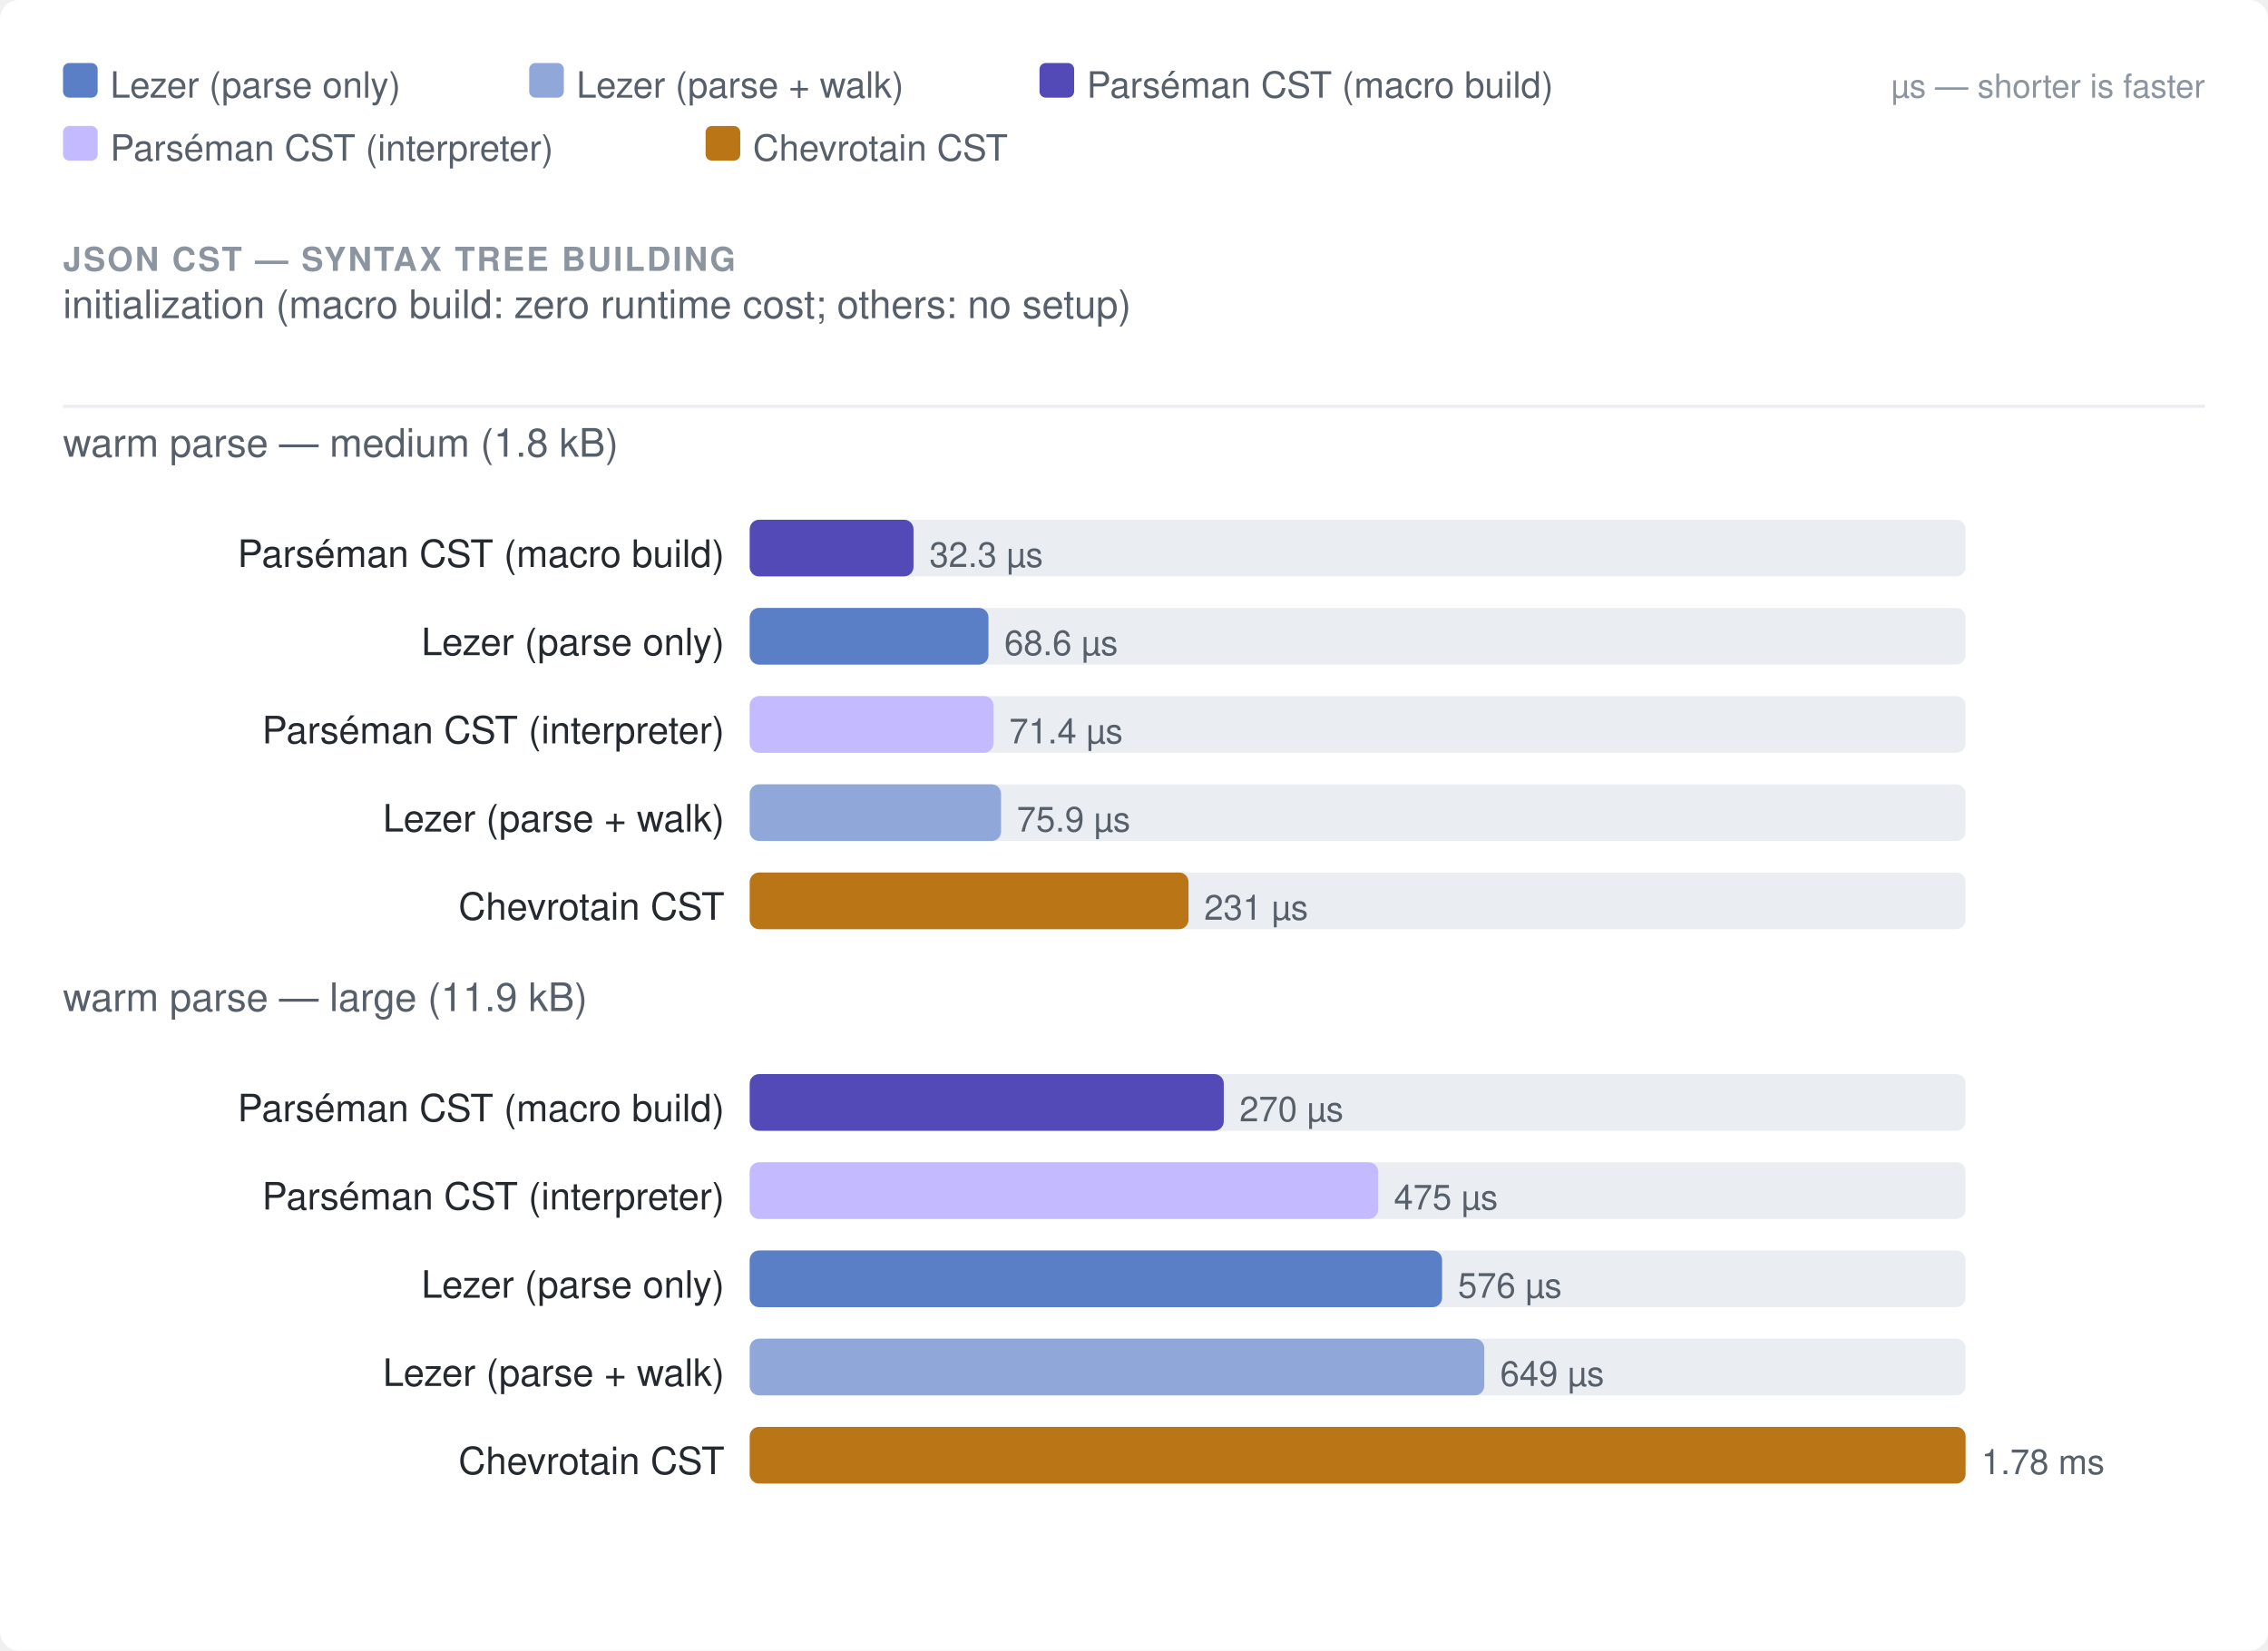
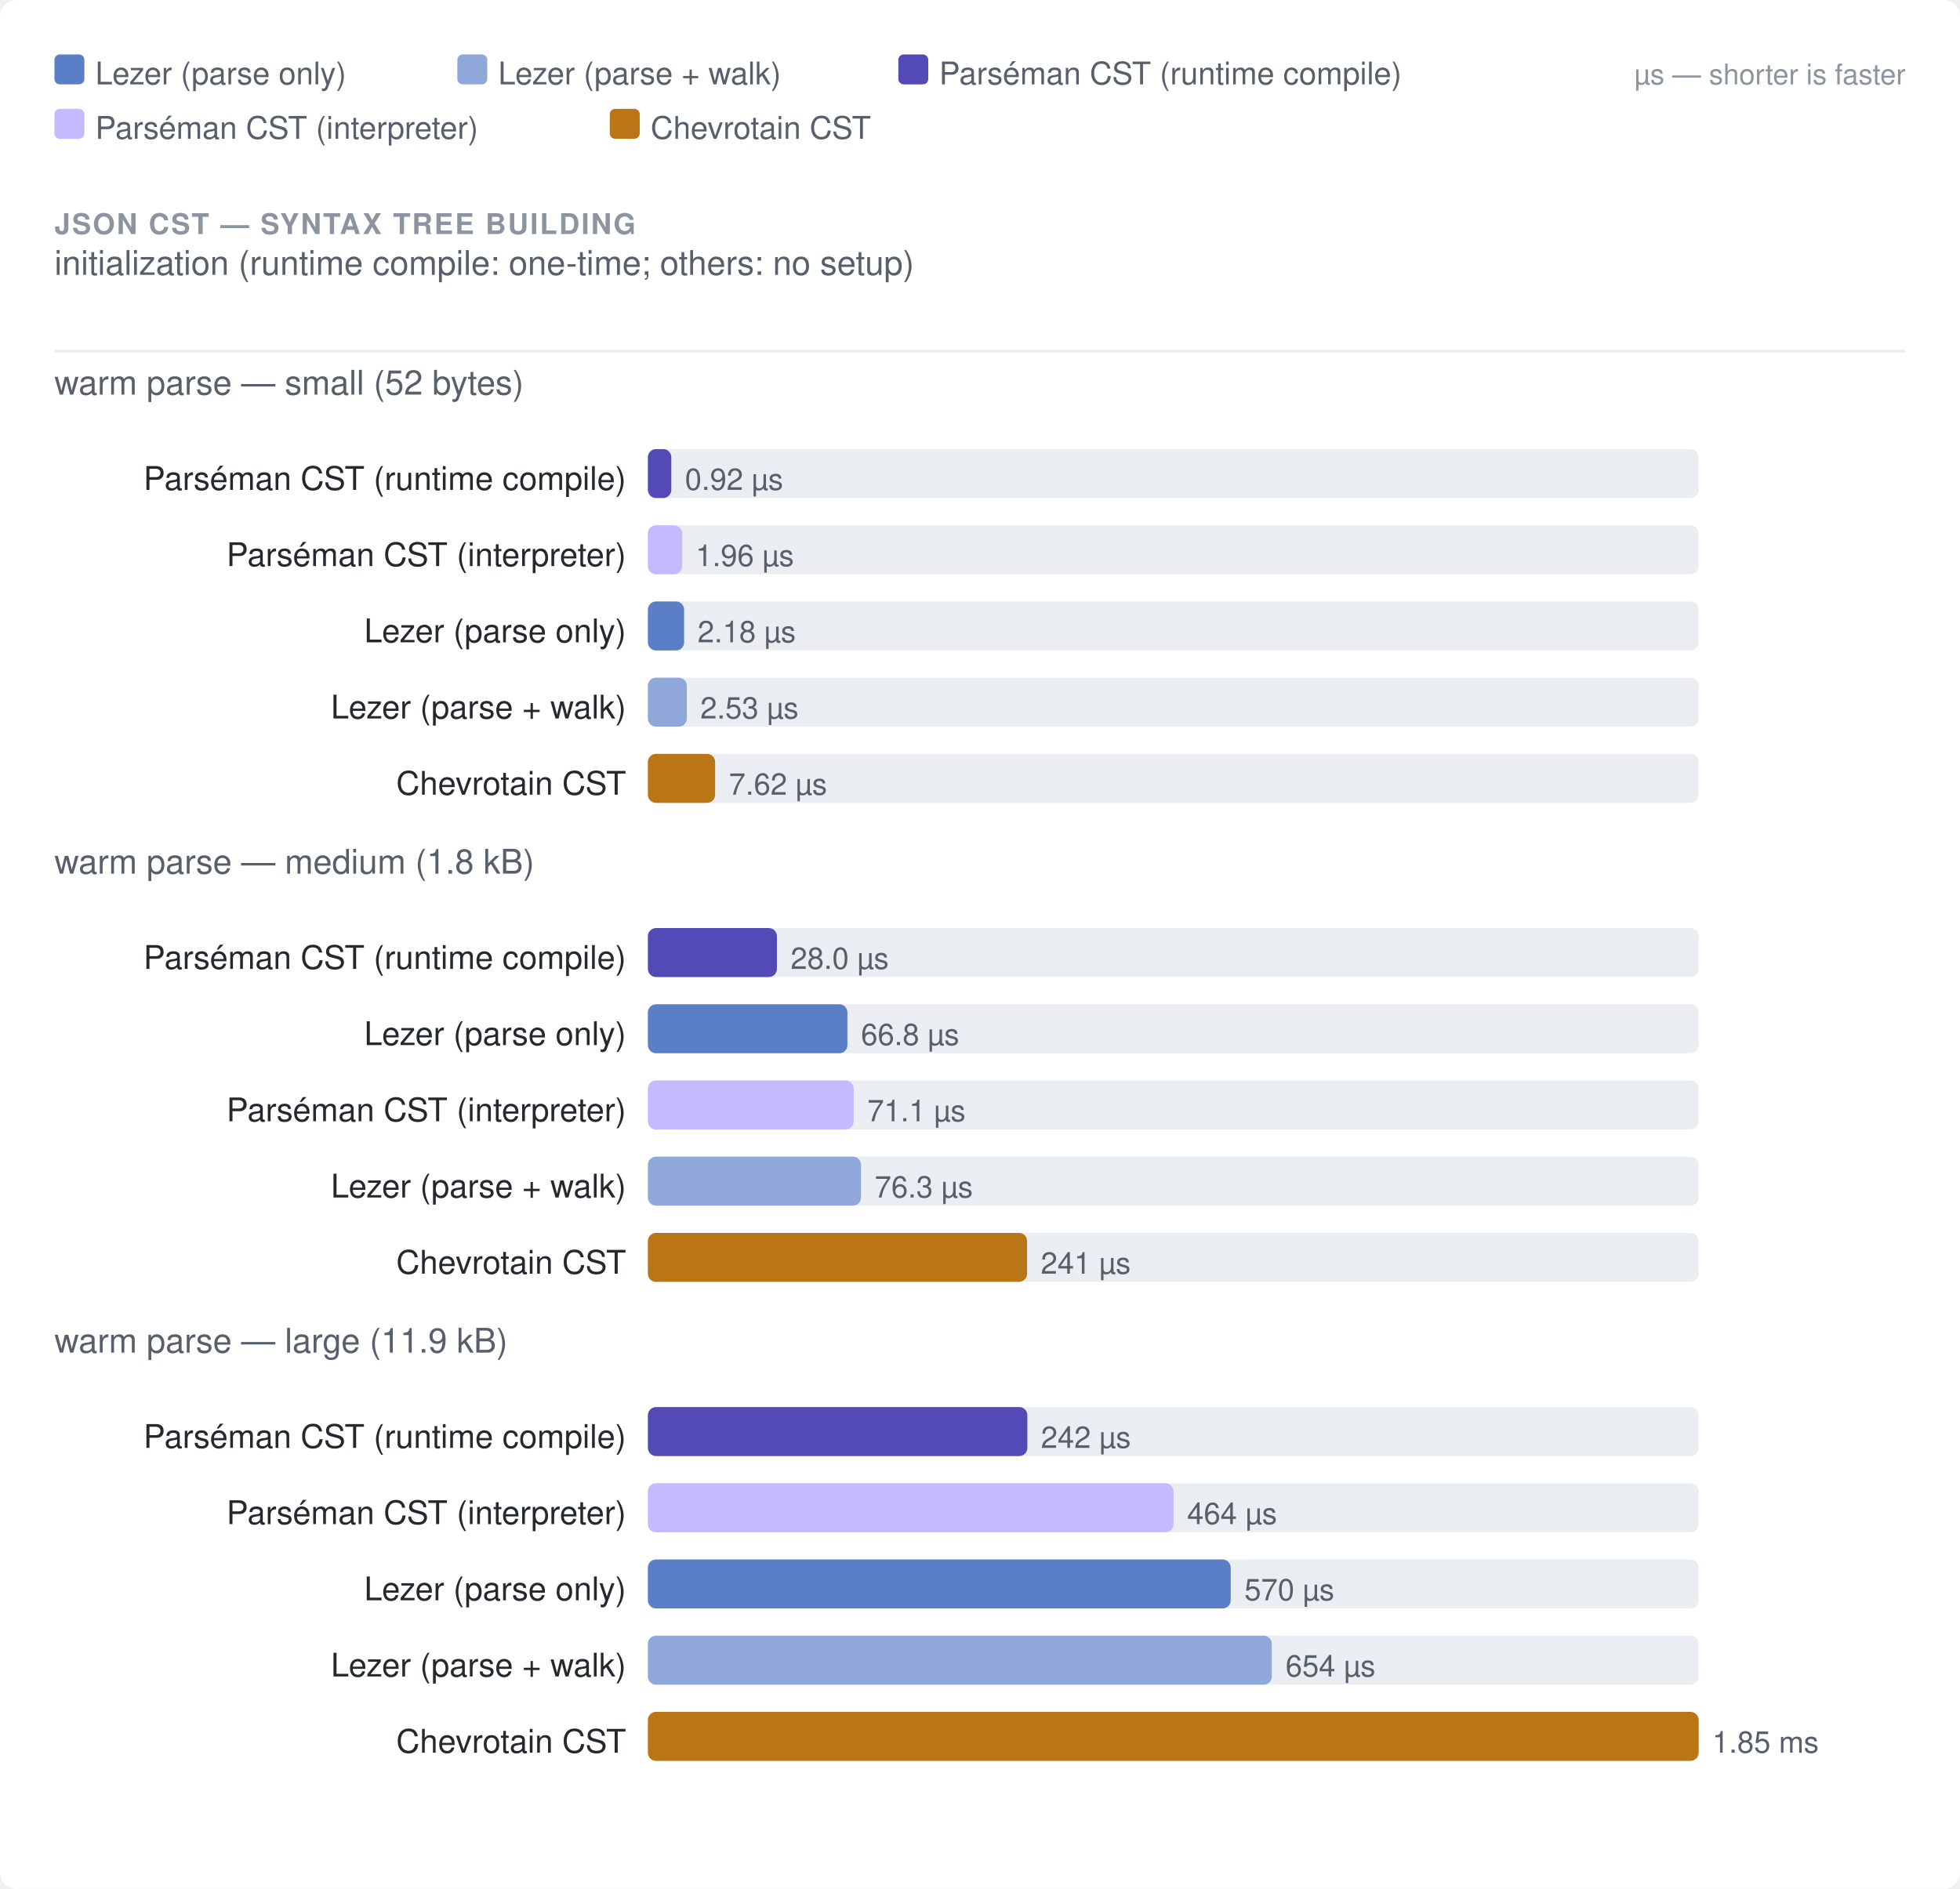
- <svg xmlns="http://www.w3.org/2000/svg" viewBox="0 0 720 524" width="720" height="524">
-   <rect width="720" height="524" fill="white" rx="6" />
+ <svg xmlns="http://www.w3.org/2000/svg" viewBox="0 0 720 694" width="720" height="694">
+   <rect width="720" height="694" fill="white" rx="6" />
  <rect x="20" y="20" width="11" height="11" rx="2" fill="#5B7FC7" />
  <text x="35" y="31" font-size="11.5" fill="#57606a" font-family="-apple-system,BlinkMacSystemFont,'Segoe UI',Helvetica,Arial,sans-serif">Lezer (parse only)</text>
  <rect x="168" y="20" width="11" height="11" rx="2" fill="#8FA8D9" />
  <text x="183" y="31" font-size="11.5" fill="#57606a" font-family="-apple-system,BlinkMacSystemFont,'Segoe UI',Helvetica,Arial,sans-serif">Lezer (parse + walk)</text>
  <rect x="330" y="20" width="11" height="11" rx="2" fill="#534AB7" />
-   <text x="345" y="31" font-size="11.5" fill="#57606a" font-family="-apple-system,BlinkMacSystemFont,'Segoe UI',Helvetica,Arial,sans-serif">Parséman CST (macro build)</text>
+   <text x="345" y="31" font-size="11.5" fill="#57606a" font-family="-apple-system,BlinkMacSystemFont,'Segoe UI',Helvetica,Arial,sans-serif">Parséman CST (runtime compile)</text>
  <rect x="20" y="40" width="11" height="11" rx="2" fill="#C4BAFF" />
  <text x="35" y="51" font-size="11.5" fill="#57606a" font-family="-apple-system,BlinkMacSystemFont,'Segoe UI',Helvetica,Arial,sans-serif">Parséman CST (interpreter)</text>
  <rect x="224" y="40" width="11" height="11" rx="2" fill="#BA7517" />
  <text x="239" y="51" font-size="11.5" fill="#57606a" font-family="-apple-system,BlinkMacSystemFont,'Segoe UI',Helvetica,Arial,sans-serif">Chevrotain CST</text>
  <text x="700" y="31" font-size="10.5" fill="#8c959f" text-anchor="end" font-family="-apple-system,BlinkMacSystemFont,'Segoe UI',Helvetica,Arial,sans-serif">µs — shorter is faster</text>
  <text x="20" y="86" font-size="10.5" font-weight="600" fill="#8c959f" letter-spacing="0.06em" font-family="-apple-system,BlinkMacSystemFont,'Segoe UI',Helvetica,Arial,sans-serif">JSON CST — SYNTAX TREE BUILDING</text>
-   <text x="20" y="101" font-size="12.5" fill="#57606a" font-family="-apple-system,BlinkMacSystemFont,'Segoe UI',Helvetica,Arial,sans-serif">initialization (macro build: zero runtime cost; others: no setup)</text>
+   <text x="20" y="101" font-size="12.5" fill="#57606a" font-family="-apple-system,BlinkMacSystemFont,'Segoe UI',Helvetica,Arial,sans-serif">initialization (runtime compile: one-time; others: no setup)</text>
  <line x1="20" y1="129" x2="700" y2="129" stroke="#eaeef2" stroke-width="1" />
-   <text x="20" y="145" font-size="12.5" fill="#57606a" font-family="-apple-system,BlinkMacSystemFont,'Segoe UI',Helvetica,Arial,sans-serif">warm parse — medium  (1.8 kB)</text>
-   <text x="230" y="180" text-anchor="end" font-size="12" fill="#24292f" font-family="-apple-system,BlinkMacSystemFont,'Segoe UI',Helvetica,Arial,sans-serif">Parséman CST (macro build)</text>
+   <text x="20" y="145" font-size="12.5" fill="#57606a" font-family="-apple-system,BlinkMacSystemFont,'Segoe UI',Helvetica,Arial,sans-serif">warm parse — small  (52 bytes)</text>
+   <text x="230" y="180" text-anchor="end" font-size="12" fill="#24292f" font-family="-apple-system,BlinkMacSystemFont,'Segoe UI',Helvetica,Arial,sans-serif">Parséman CST (runtime compile)</text>
  <rect x="238" y="165" width="386" height="18" rx="3" fill="#eaeef2" />
-   <rect x="238" y="165" width="52.0" height="18" rx="3" fill="#534AB7" />
-   <text x="295.049" y="180" font-size="11" fill="#57606a" font-family="-apple-system,BlinkMacSystemFont,'Segoe UI',Helvetica,Arial,sans-serif">32.3 µs</text>
-   <text x="230" y="208" text-anchor="end" font-size="12" fill="#24292f" font-family="-apple-system,BlinkMacSystemFont,'Segoe UI',Helvetica,Arial,sans-serif">Lezer (parse only)</text>
+   <rect x="238" y="165" width="8.6" height="18" rx="3" fill="#534AB7" />
+   <text x="251.622" y="180" font-size="11" fill="#57606a" font-family="-apple-system,BlinkMacSystemFont,'Segoe UI',Helvetica,Arial,sans-serif">0.92 µs</text>
+   <text x="230" y="208" text-anchor="end" font-size="12" fill="#24292f" font-family="-apple-system,BlinkMacSystemFont,'Segoe UI',Helvetica,Arial,sans-serif">Parséman CST (interpreter)</text>
  <rect x="238" y="193" width="386" height="18" rx="3" fill="#eaeef2" />
-   <rect x="238" y="193" width="75.8" height="18" rx="3" fill="#5B7FC7" />
-   <text x="318.829" y="208" font-size="11" fill="#57606a" font-family="-apple-system,BlinkMacSystemFont,'Segoe UI',Helvetica,Arial,sans-serif">68.6 µs</text>
-   <text x="230" y="236" text-anchor="end" font-size="12" fill="#24292f" font-family="-apple-system,BlinkMacSystemFont,'Segoe UI',Helvetica,Arial,sans-serif">Parséman CST (interpreter)</text>
+   <rect x="238" y="193" width="12.6" height="18" rx="3" fill="#C4BAFF" />
+   <text x="255.565" y="208" font-size="11" fill="#57606a" font-family="-apple-system,BlinkMacSystemFont,'Segoe UI',Helvetica,Arial,sans-serif">1.96 µs</text>
+   <text x="230" y="236" text-anchor="end" font-size="12" fill="#24292f" font-family="-apple-system,BlinkMacSystemFont,'Segoe UI',Helvetica,Arial,sans-serif">Lezer (parse only)</text>
  <rect x="238" y="221" width="386" height="18" rx="3" fill="#eaeef2" />
-   <rect x="238" y="221" width="77.4" height="18" rx="3" fill="#C4BAFF" />
-   <text x="320.38" y="236" font-size="11" fill="#57606a" font-family="-apple-system,BlinkMacSystemFont,'Segoe UI',Helvetica,Arial,sans-serif">71.4 µs</text>
+   <rect x="238" y="221" width="13.3" height="18" rx="3" fill="#5B7FC7" />
+   <text x="256.254" y="236" font-size="11" fill="#57606a" font-family="-apple-system,BlinkMacSystemFont,'Segoe UI',Helvetica,Arial,sans-serif">2.18 µs</text>
  <text x="230" y="264" text-anchor="end" font-size="12" fill="#24292f" font-family="-apple-system,BlinkMacSystemFont,'Segoe UI',Helvetica,Arial,sans-serif">Lezer (parse + walk)</text>
  <rect x="238" y="249" width="386" height="18" rx="3" fill="#eaeef2" />
-   <rect x="238" y="249" width="79.8" height="18" rx="3" fill="#8FA8D9" />
-   <text x="322.779" y="264" font-size="11" fill="#57606a" font-family="-apple-system,BlinkMacSystemFont,'Segoe UI',Helvetica,Arial,sans-serif">75.9 µs</text>
+   <rect x="238" y="249" width="14.3" height="18" rx="3" fill="#8FA8D9" />
+   <text x="257.259" y="264" font-size="11" fill="#57606a" font-family="-apple-system,BlinkMacSystemFont,'Segoe UI',Helvetica,Arial,sans-serif">2.53 µs</text>
  <text x="230" y="292" text-anchor="end" font-size="12" fill="#24292f" font-family="-apple-system,BlinkMacSystemFont,'Segoe UI',Helvetica,Arial,sans-serif">Chevrotain CST</text>
  <rect x="238" y="277" width="386" height="18" rx="3" fill="#eaeef2" />
-   <rect x="238" y="277" width="139.3" height="18" rx="3" fill="#BA7517" />
-   <text x="382.268" y="292" font-size="11" fill="#57606a" font-family="-apple-system,BlinkMacSystemFont,'Segoe UI',Helvetica,Arial,sans-serif">231 µs</text>
-   <text x="20" y="321" font-size="12.5" fill="#57606a" font-family="-apple-system,BlinkMacSystemFont,'Segoe UI',Helvetica,Arial,sans-serif">warm parse — large  (11.9 kB)</text>
-   <text x="230" y="356" text-anchor="end" font-size="12" fill="#24292f" font-family="-apple-system,BlinkMacSystemFont,'Segoe UI',Helvetica,Arial,sans-serif">Parséman CST (macro build)</text>
+   <rect x="238" y="277" width="24.7" height="18" rx="3" fill="#BA7517" />
+   <text x="267.749" y="292" font-size="11" fill="#57606a" font-family="-apple-system,BlinkMacSystemFont,'Segoe UI',Helvetica,Arial,sans-serif">7.62 µs</text>
+   <text x="20" y="321" font-size="12.5" fill="#57606a" font-family="-apple-system,BlinkMacSystemFont,'Segoe UI',Helvetica,Arial,sans-serif">warm parse — medium  (1.8 kB)</text>
+   <text x="230" y="356" text-anchor="end" font-size="12" fill="#24292f" font-family="-apple-system,BlinkMacSystemFont,'Segoe UI',Helvetica,Arial,sans-serif">Parséman CST (runtime compile)</text>
  <rect x="238" y="341" width="386" height="18" rx="3" fill="#eaeef2" />
-   <rect x="238" y="341" width="150.5" height="18" rx="3" fill="#534AB7" />
-   <text x="393.478" y="356" font-size="11" fill="#57606a" font-family="-apple-system,BlinkMacSystemFont,'Segoe UI',Helvetica,Arial,sans-serif">270 µs</text>
-   <text x="230" y="384" text-anchor="end" font-size="12" fill="#24292f" font-family="-apple-system,BlinkMacSystemFont,'Segoe UI',Helvetica,Arial,sans-serif">Parséman CST (interpreter)</text>
+   <rect x="238" y="341" width="47.4" height="18" rx="3" fill="#534AB7" />
+   <text x="290.421" y="356" font-size="11" fill="#57606a" font-family="-apple-system,BlinkMacSystemFont,'Segoe UI',Helvetica,Arial,sans-serif">28.0 µs</text>
+   <text x="230" y="384" text-anchor="end" font-size="12" fill="#24292f" font-family="-apple-system,BlinkMacSystemFont,'Segoe UI',Helvetica,Arial,sans-serif">Lezer (parse only)</text>
  <rect x="238" y="369" width="386" height="18" rx="3" fill="#eaeef2" />
-   <rect x="238" y="369" width="199.5" height="18" rx="3" fill="#C4BAFF" />
-   <text x="442.502" y="384" font-size="11" fill="#57606a" font-family="-apple-system,BlinkMacSystemFont,'Segoe UI',Helvetica,Arial,sans-serif">475 µs</text>
-   <text x="230" y="412" text-anchor="end" font-size="12" fill="#24292f" font-family="-apple-system,BlinkMacSystemFont,'Segoe UI',Helvetica,Arial,sans-serif">Lezer (parse only)</text>
+   <rect x="238" y="369" width="73.3" height="18" rx="3" fill="#5B7FC7" />
+   <text x="316.288" y="384" font-size="11" fill="#57606a" font-family="-apple-system,BlinkMacSystemFont,'Segoe UI',Helvetica,Arial,sans-serif">66.8 µs</text>
+   <text x="230" y="412" text-anchor="end" font-size="12" fill="#24292f" font-family="-apple-system,BlinkMacSystemFont,'Segoe UI',Helvetica,Arial,sans-serif">Parséman CST (interpreter)</text>
  <rect x="238" y="397" width="386" height="18" rx="3" fill="#eaeef2" />
-   <rect x="238" y="397" width="219.8" height="18" rx="3" fill="#5B7FC7" />
-   <text x="462.809" y="412" font-size="11" fill="#57606a" font-family="-apple-system,BlinkMacSystemFont,'Segoe UI',Helvetica,Arial,sans-serif">576 µs</text>
+   <rect x="238" y="397" width="75.6" height="18" rx="3" fill="#C4BAFF" />
+   <text x="318.616" y="412" font-size="11" fill="#57606a" font-family="-apple-system,BlinkMacSystemFont,'Segoe UI',Helvetica,Arial,sans-serif">71.1 µs</text>
  <text x="230" y="440" text-anchor="end" font-size="12" fill="#24292f" font-family="-apple-system,BlinkMacSystemFont,'Segoe UI',Helvetica,Arial,sans-serif">Lezer (parse + walk)</text>
  <rect x="238" y="425" width="386" height="18" rx="3" fill="#eaeef2" />
-   <rect x="238" y="425" width="233.2" height="18" rx="3" fill="#8FA8D9" />
-   <text x="476.245" y="440" font-size="11" fill="#57606a" font-family="-apple-system,BlinkMacSystemFont,'Segoe UI',Helvetica,Arial,sans-serif">649 µs</text>
+   <rect x="238" y="425" width="78.3" height="18" rx="3" fill="#8FA8D9" />
+   <text x="321.301" y="440" font-size="11" fill="#57606a" font-family="-apple-system,BlinkMacSystemFont,'Segoe UI',Helvetica,Arial,sans-serif">76.3 µs</text>
  <text x="230" y="468" text-anchor="end" font-size="12" fill="#24292f" font-family="-apple-system,BlinkMacSystemFont,'Segoe UI',Helvetica,Arial,sans-serif">Chevrotain CST</text>
  <rect x="238" y="453" width="386" height="18" rx="3" fill="#eaeef2" />
-   <rect x="238" y="453" width="386.0" height="18" rx="3" fill="#BA7517" />
-   <text x="629" y="468" font-size="11" fill="#57606a" font-family="-apple-system,BlinkMacSystemFont,'Segoe UI',Helvetica,Arial,sans-serif">1.78 ms</text>
+   <rect x="238" y="453" width="139.3" height="18" rx="3" fill="#BA7517" />
+   <text x="382.336" y="468" font-size="11" fill="#57606a" font-family="-apple-system,BlinkMacSystemFont,'Segoe UI',Helvetica,Arial,sans-serif">241 µs</text>
+   <text x="20" y="497" font-size="12.5" fill="#57606a" font-family="-apple-system,BlinkMacSystemFont,'Segoe UI',Helvetica,Arial,sans-serif">warm parse — large  (11.9 kB)</text>
+   <text x="230" y="532" text-anchor="end" font-size="12" fill="#24292f" font-family="-apple-system,BlinkMacSystemFont,'Segoe UI',Helvetica,Arial,sans-serif">Parséman CST (runtime compile)</text>
+   <rect x="238" y="517" width="386" height="18" rx="3" fill="#eaeef2" />
+   <rect x="238" y="517" width="139.4" height="18" rx="3" fill="#534AB7" />
+   <text x="382.387" y="532" font-size="11" fill="#57606a" font-family="-apple-system,BlinkMacSystemFont,'Segoe UI',Helvetica,Arial,sans-serif">242 µs</text>
+   <text x="230" y="560" text-anchor="end" font-size="12" fill="#24292f" font-family="-apple-system,BlinkMacSystemFont,'Segoe UI',Helvetica,Arial,sans-serif">Parséman CST (interpreter)</text>
+   <rect x="238" y="545" width="386" height="18" rx="3" fill="#eaeef2" />
+   <rect x="238" y="545" width="193.1" height="18" rx="3" fill="#C4BAFF" />
+   <text x="436.09" y="560" font-size="11" fill="#57606a" font-family="-apple-system,BlinkMacSystemFont,'Segoe UI',Helvetica,Arial,sans-serif">464 µs</text>
+   <text x="230" y="588" text-anchor="end" font-size="12" fill="#24292f" font-family="-apple-system,BlinkMacSystemFont,'Segoe UI',Helvetica,Arial,sans-serif">Lezer (parse only)</text>
+   <rect x="238" y="573" width="386" height="18" rx="3" fill="#eaeef2" />
+   <rect x="238" y="573" width="214.1" height="18" rx="3" fill="#5B7FC7" />
+   <text x="457.137" y="588" font-size="11" fill="#57606a" font-family="-apple-system,BlinkMacSystemFont,'Segoe UI',Helvetica,Arial,sans-serif">570 µs</text>
+   <text x="230" y="616" text-anchor="end" font-size="12" fill="#24292f" font-family="-apple-system,BlinkMacSystemFont,'Segoe UI',Helvetica,Arial,sans-serif">Lezer (parse + walk)</text>
+   <rect x="238" y="601" width="386" height="18" rx="3" fill="#eaeef2" />
+   <rect x="238" y="601" width="229.2" height="18" rx="3" fill="#8FA8D9" />
+   <text x="472.246" y="616" font-size="11" fill="#57606a" font-family="-apple-system,BlinkMacSystemFont,'Segoe UI',Helvetica,Arial,sans-serif">654 µs</text>
+   <text x="230" y="644" text-anchor="end" font-size="12" fill="#24292f" font-family="-apple-system,BlinkMacSystemFont,'Segoe UI',Helvetica,Arial,sans-serif">Chevrotain CST</text>
+   <rect x="238" y="629" width="386" height="18" rx="3" fill="#eaeef2" />
+   <rect x="238" y="629" width="386.0" height="18" rx="3" fill="#BA7517" />
+   <text x="629" y="644" font-size="11" fill="#57606a" font-family="-apple-system,BlinkMacSystemFont,'Segoe UI',Helvetica,Arial,sans-serif">1.85 ms</text>
</svg>
